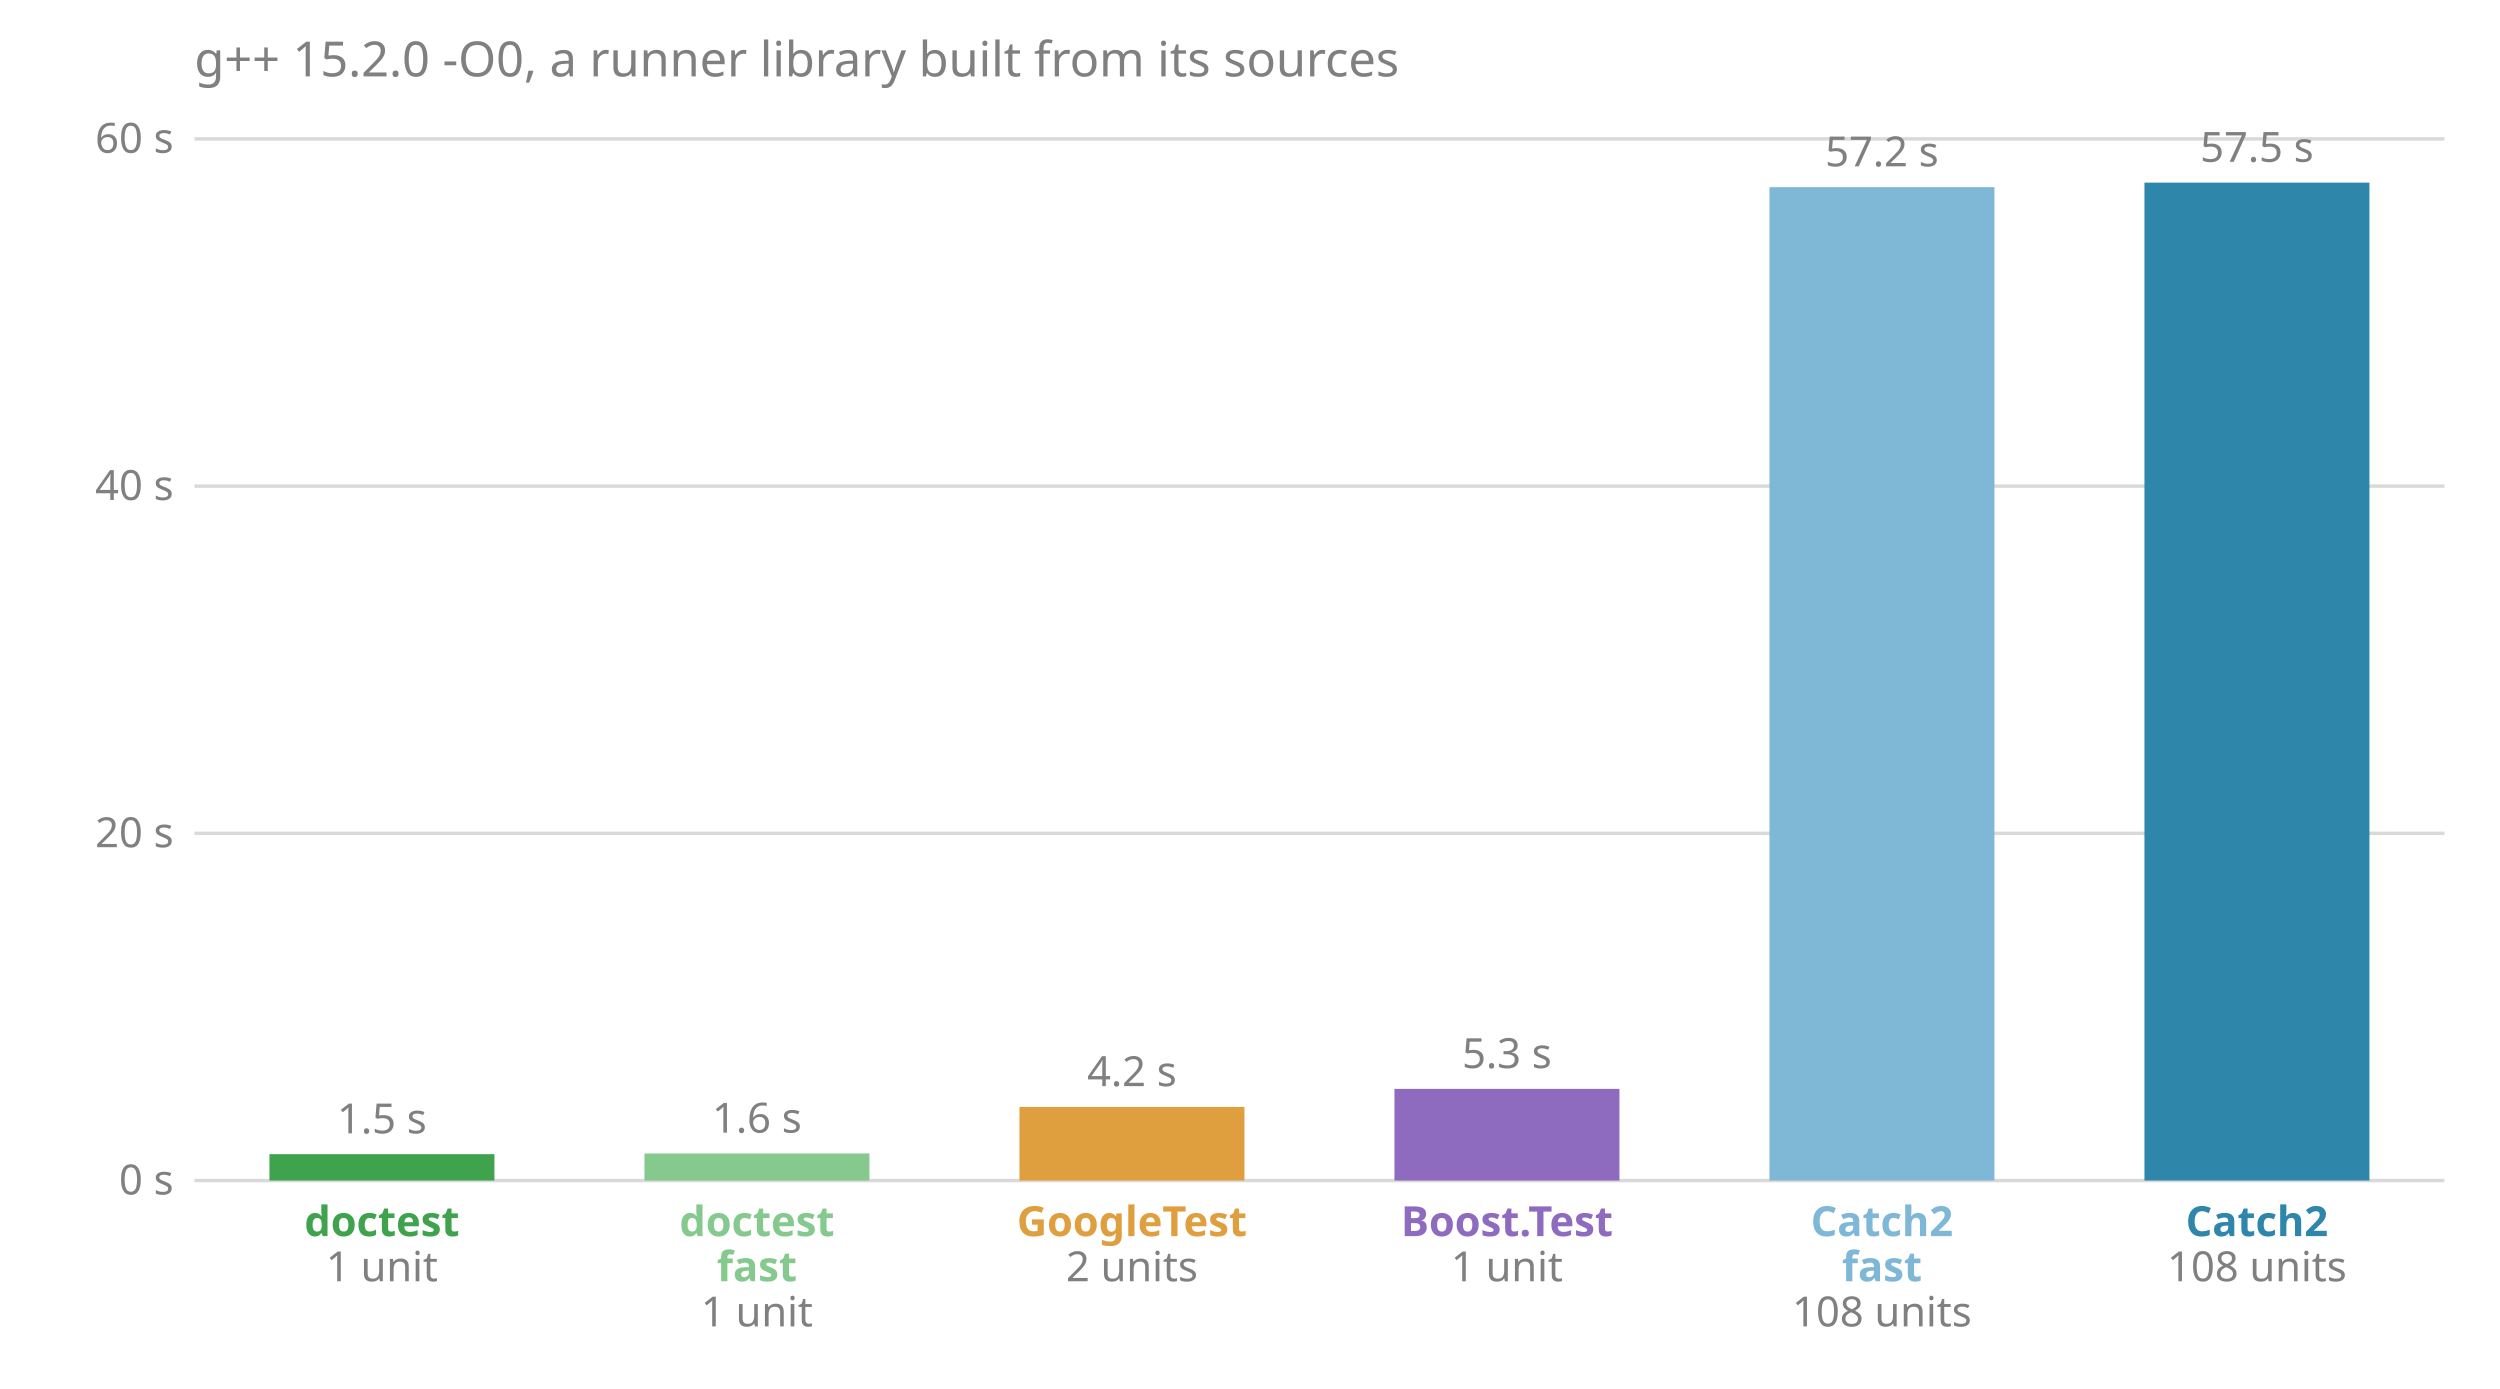
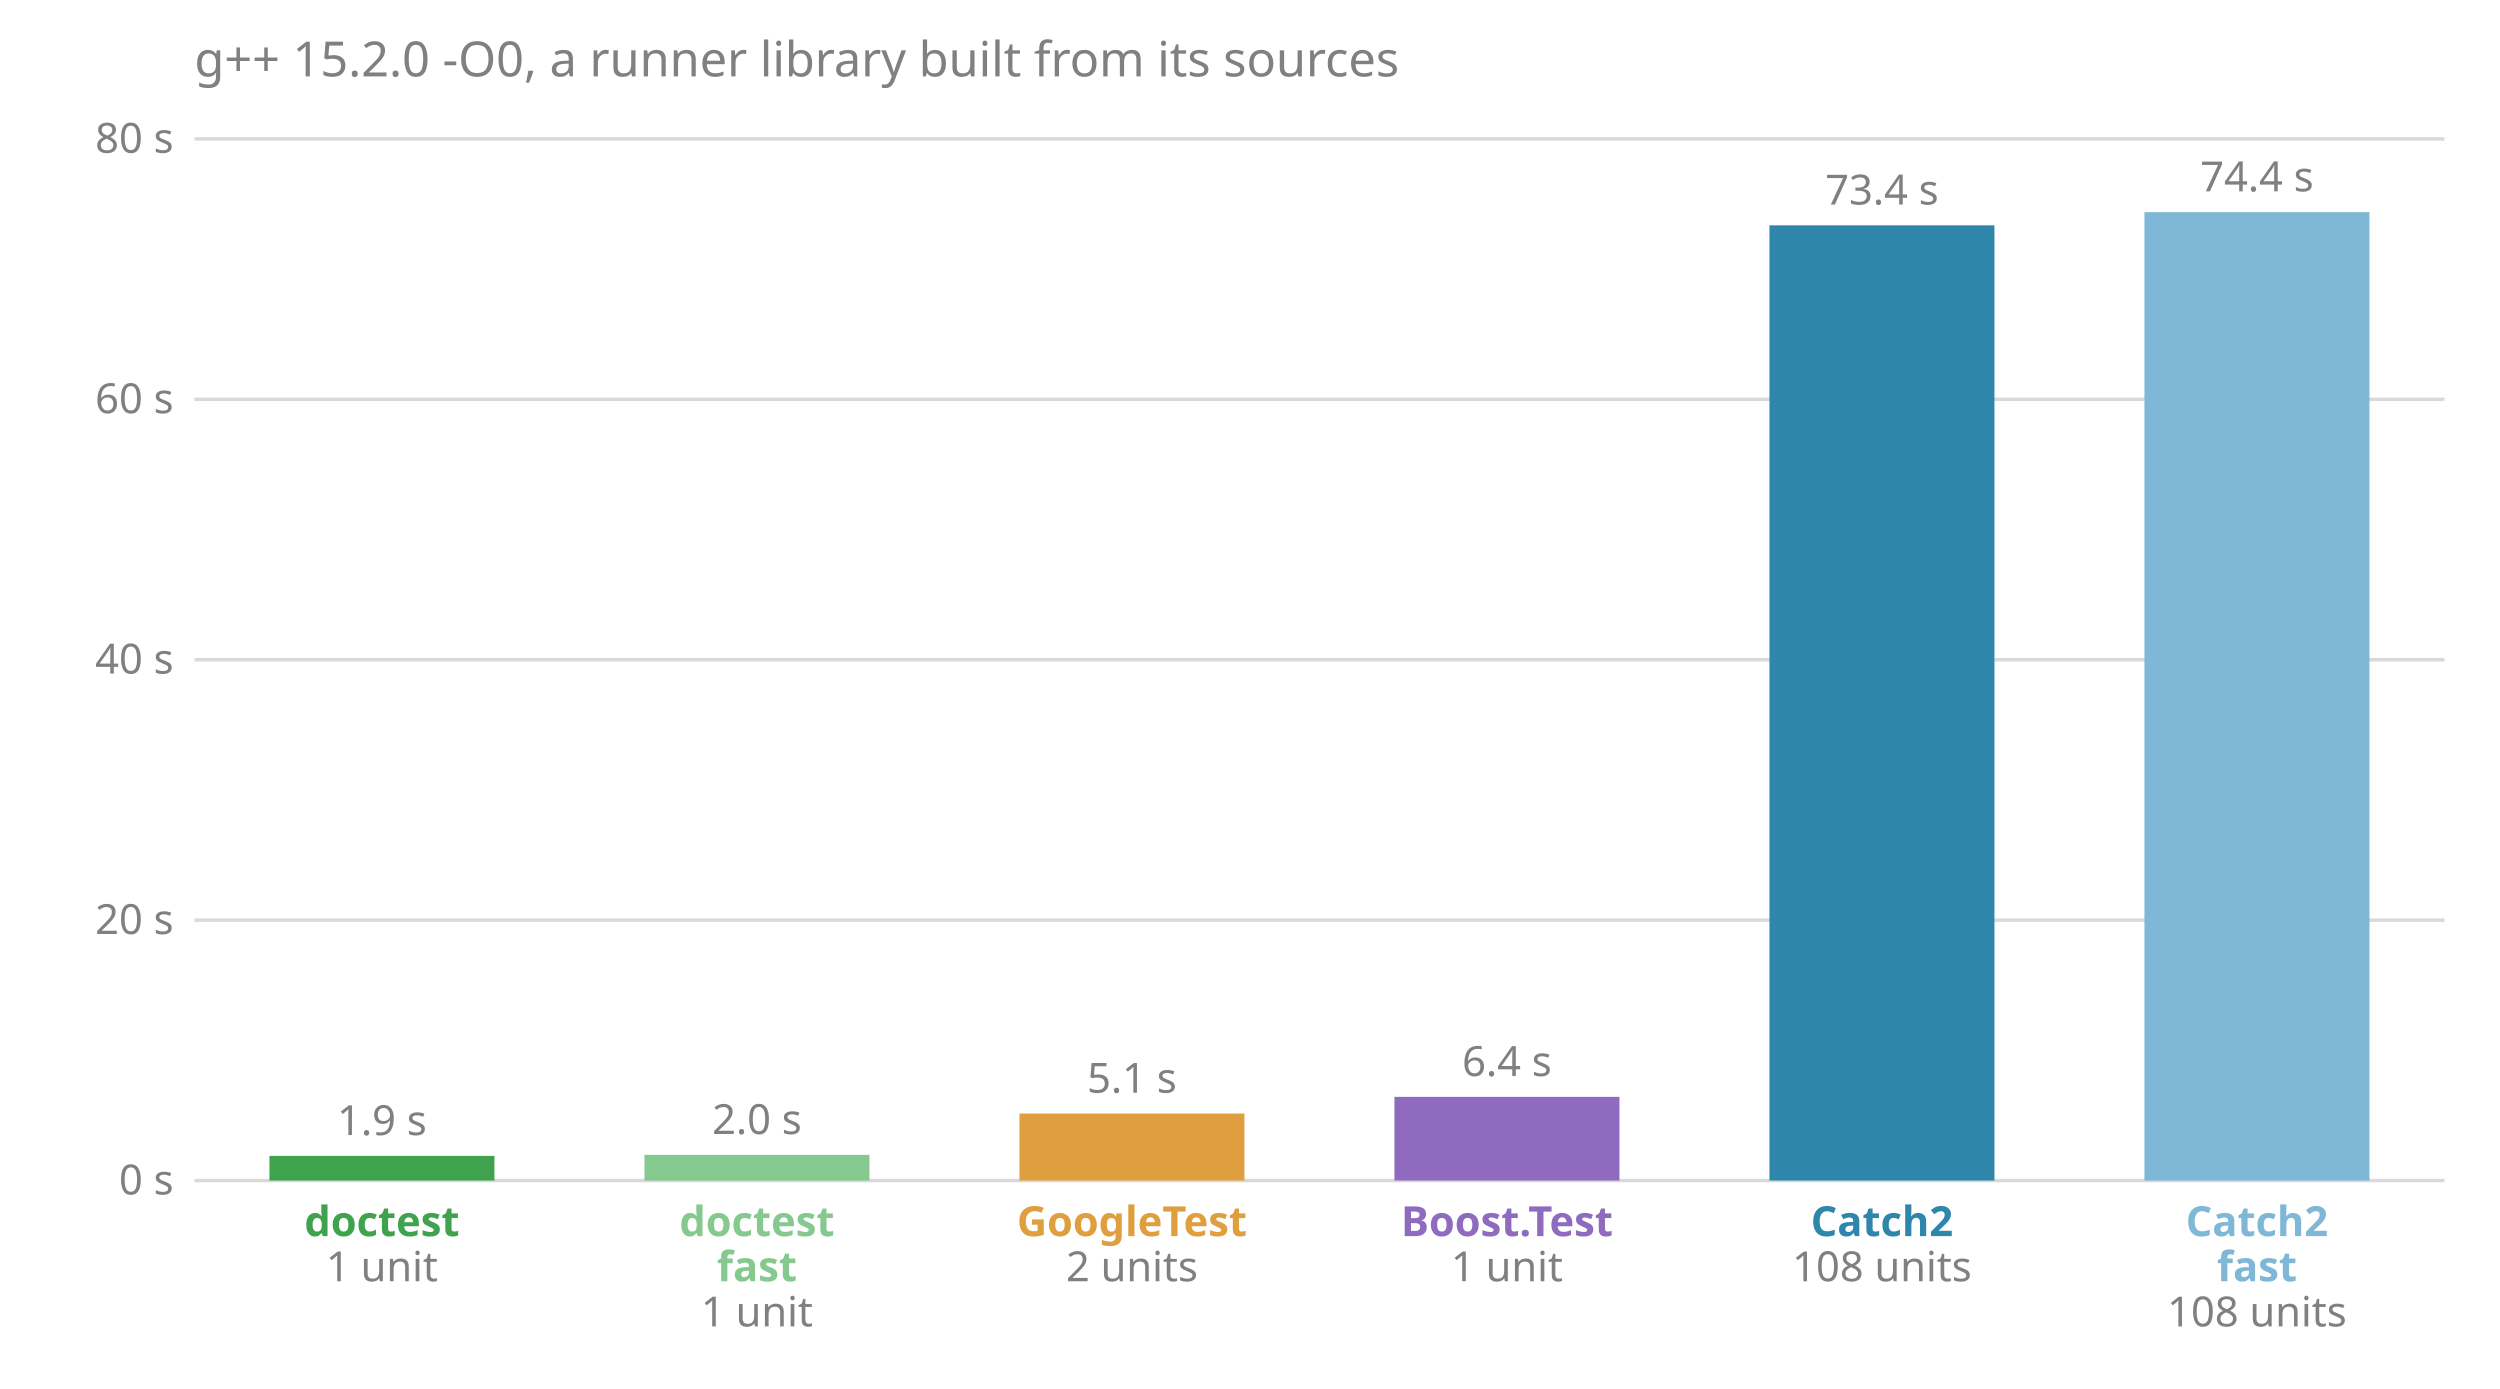
<svg xmlns="http://www.w3.org/2000/svg" viewBox="0 0 720 400" font-family="sans-serif" font-size="12">
  <text x="56.0" y="22.0" fill="#808080" font-size="14">g++ 15.2.0 -O0, a runner library built from its sources</text>
  <line x1="56.0" x2="704.0" y1="340.0" y2="340.0" stroke="#808080" stroke-opacity="0.3" />
  <text x="50.0" y="344.0" fill="#808080" text-anchor="end">0 s</text>
-   <line x1="56.0" x2="704.0" y1="240.0" y2="240.0" stroke="#808080" stroke-opacity="0.3" />
-   <text x="50.0" y="244.0" fill="#808080" text-anchor="end">20 s</text>
-   <line x1="56.0" x2="704.0" y1="140.0" y2="140.0" stroke="#808080" stroke-opacity="0.3" />
-   <text x="50.0" y="144.0" fill="#808080" text-anchor="end">40 s</text>
+   <line x1="56.0" x2="704.0" y1="265.0" y2="265.0" stroke="#808080" stroke-opacity="0.3" />
+   <text x="50.0" y="269.0" fill="#808080" text-anchor="end">20 s</text>
+   <line x1="56.0" x2="704.0" y1="190.0" y2="190.0" stroke="#808080" stroke-opacity="0.3" />
+   <text x="50.0" y="194.0" fill="#808080" text-anchor="end">40 s</text>
+   <line x1="56.0" x2="704.0" y1="115.0" y2="115.0" stroke="#808080" stroke-opacity="0.3" />
+   <text x="50.0" y="119.0" fill="#808080" text-anchor="end">60 s</text>
  <line x1="56.0" x2="704.0" y1="40.0" y2="40.0" stroke="#808080" stroke-opacity="0.3" />
-   <text x="50.0" y="44.0" fill="#808080" text-anchor="end">60 s</text>
-   <rect x="77.6" y="332.4" width="64.8" height="7.6" fill="#3fa34d" />
-   <text x="110.0" y="326.4" fill="#808080" text-anchor="middle">1.5 s</text>
+   <text x="50.0" y="44.0" fill="#808080" text-anchor="end">80 s</text>
+   <rect x="77.6" y="332.9" width="64.8" height="7.1" fill="#3fa34d" />
+   <text x="110.0" y="326.9" fill="#808080" text-anchor="middle">1.9 s</text>
  <text x="110.0" y="356.0" fill="#3fa34d" font-weight="bold" text-anchor="middle">doctest</text>
  <text x="110.0" y="369.0" fill="#808080" text-anchor="middle">1 unit</text>
-   <rect x="185.6" y="332.2" width="64.8" height="7.8" fill="#86c98e" />
-   <text x="218.0" y="326.2" fill="#808080" text-anchor="middle">1.6 s</text>
+   <rect x="185.6" y="332.6" width="64.8" height="7.4" fill="#86c98e" />
+   <text x="218.0" y="326.6" fill="#808080" text-anchor="middle">2.0 s</text>
  <text x="218.0" y="356.0" fill="#86c98e" font-weight="bold" text-anchor="middle">doctest</text>
  <text x="218.0" y="369.0" fill="#86c98e" font-weight="bold" text-anchor="middle">fast</text>
  <text x="218.0" y="382.0" fill="#808080" text-anchor="middle">1 unit</text>
-   <rect x="293.6" y="318.8" width="64.8" height="21.2" fill="#e09f3e" />
-   <text x="326.0" y="312.8" fill="#808080" text-anchor="middle">4.2 s</text>
+   <rect x="293.6" y="320.7" width="64.8" height="19.3" fill="#e09f3e" />
+   <text x="326.0" y="314.7" fill="#808080" text-anchor="middle">5.1 s</text>
  <text x="326.0" y="356.0" fill="#e09f3e" font-weight="bold" text-anchor="middle">GoogleTest</text>
  <text x="326.0" y="369.0" fill="#808080" text-anchor="middle">2 units</text>
-   <rect x="401.6" y="313.6" width="64.8" height="26.4" fill="#8e6bbf" />
-   <text x="434.0" y="307.6" fill="#808080" text-anchor="middle">5.3 s</text>
+   <rect x="401.6" y="315.9" width="64.8" height="24.1" fill="#8e6bbf" />
+   <text x="434.0" y="309.9" fill="#808080" text-anchor="middle">6.4 s</text>
  <text x="434.0" y="356.0" fill="#8e6bbf" font-weight="bold" text-anchor="middle">Boost.Test</text>
  <text x="434.0" y="369.0" fill="#808080" text-anchor="middle">1 unit</text>
-   <rect x="509.6" y="53.9" width="64.8" height="286.1" fill="#7fb8d6" />
-   <text x="542.0" y="47.9" fill="#808080" text-anchor="middle">57.2 s</text>
-   <text x="542.0" y="356.0" fill="#7fb8d6" font-weight="bold" text-anchor="middle">Catch2</text>
-   <text x="542.0" y="369.0" fill="#7fb8d6" font-weight="bold" text-anchor="middle">fast</text>
-   <text x="542.0" y="382.0" fill="#808080" text-anchor="middle">108 units</text>
-   <rect x="617.6" y="52.6" width="64.8" height="287.4" fill="#2e86ab" />
-   <text x="650.0" y="46.6" fill="#808080" text-anchor="middle">57.5 s</text>
-   <text x="650.0" y="356.0" fill="#2e86ab" font-weight="bold" text-anchor="middle">Catch2</text>
-   <text x="650.0" y="369.0" fill="#808080" text-anchor="middle">108 units</text>
+   <rect x="509.6" y="64.9" width="64.8" height="275.1" fill="#2e86ab" />
+   <text x="542.0" y="58.9" fill="#808080" text-anchor="middle">73.4 s</text>
+   <text x="542.0" y="356.0" fill="#2e86ab" font-weight="bold" text-anchor="middle">Catch2</text>
+   <text x="542.0" y="369.0" fill="#808080" text-anchor="middle">108 units</text>
+   <rect x="617.6" y="61.1" width="64.8" height="278.9" fill="#7fb8d6" />
+   <text x="650.0" y="55.1" fill="#808080" text-anchor="middle">74.4 s</text>
+   <text x="650.0" y="356.0" fill="#7fb8d6" font-weight="bold" text-anchor="middle">Catch2</text>
+   <text x="650.0" y="369.0" fill="#7fb8d6" font-weight="bold" text-anchor="middle">fast</text>
+   <text x="650.0" y="382.0" fill="#808080" text-anchor="middle">108 units</text>
</svg>
